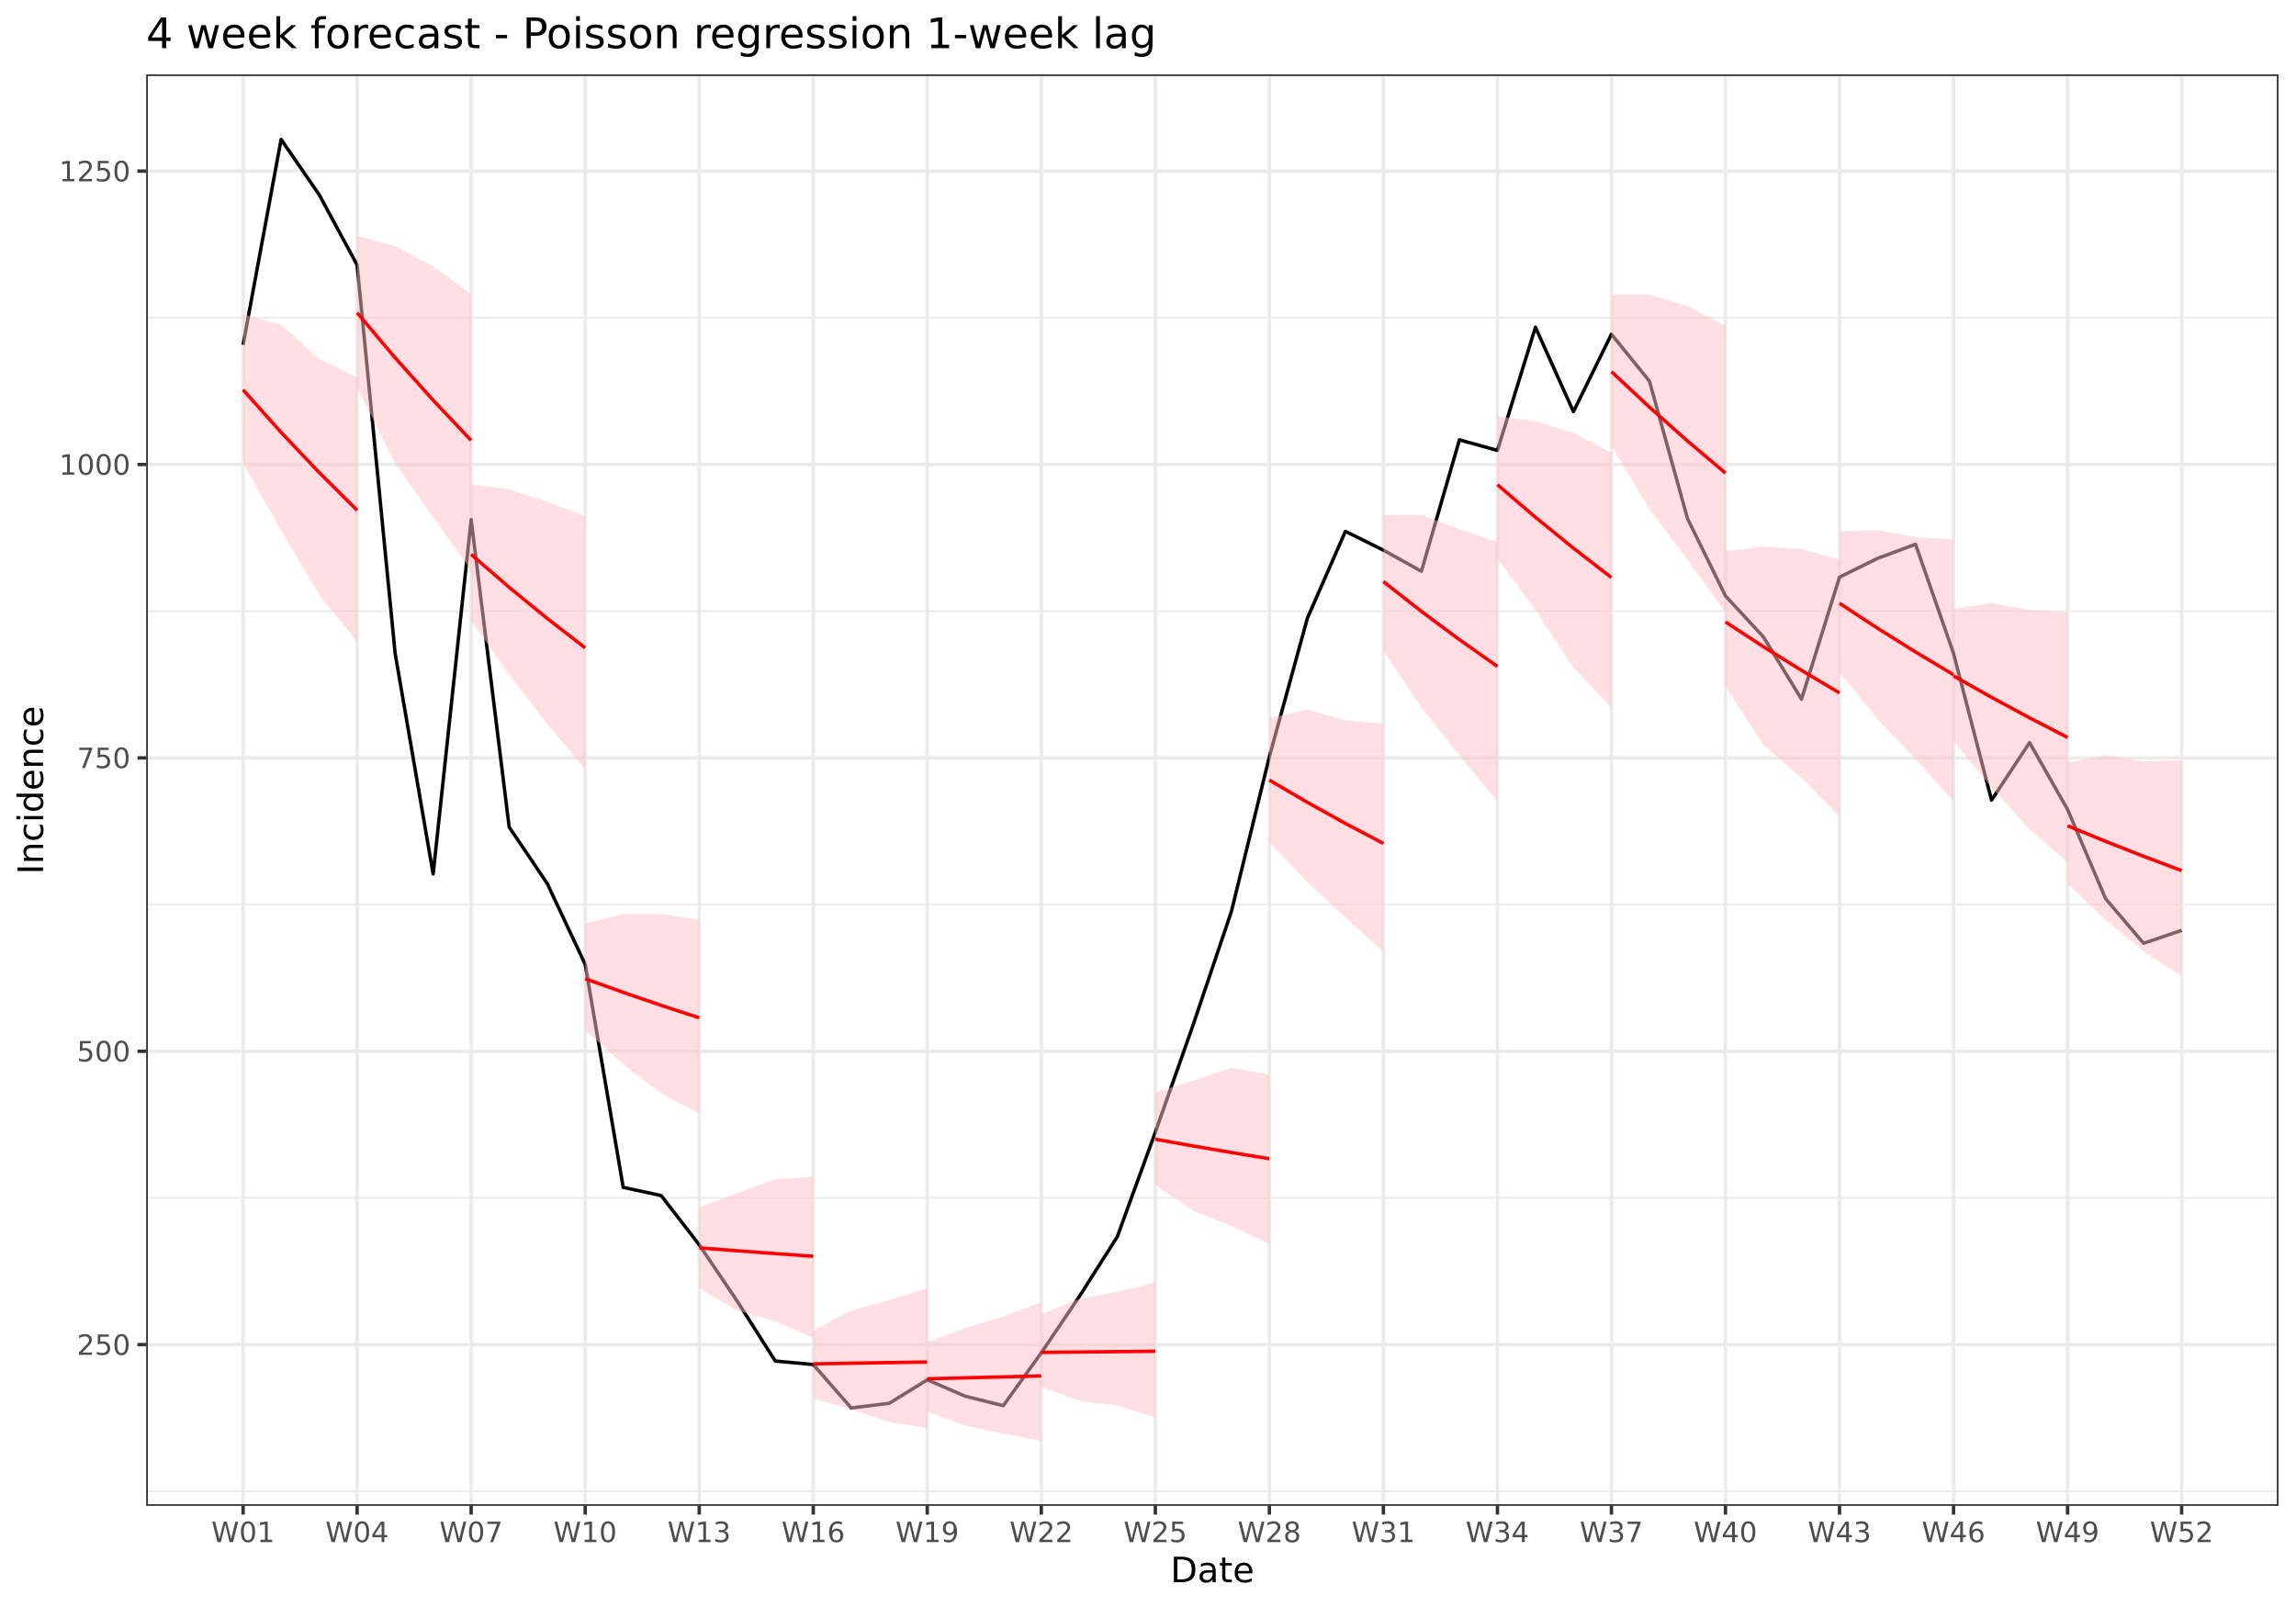
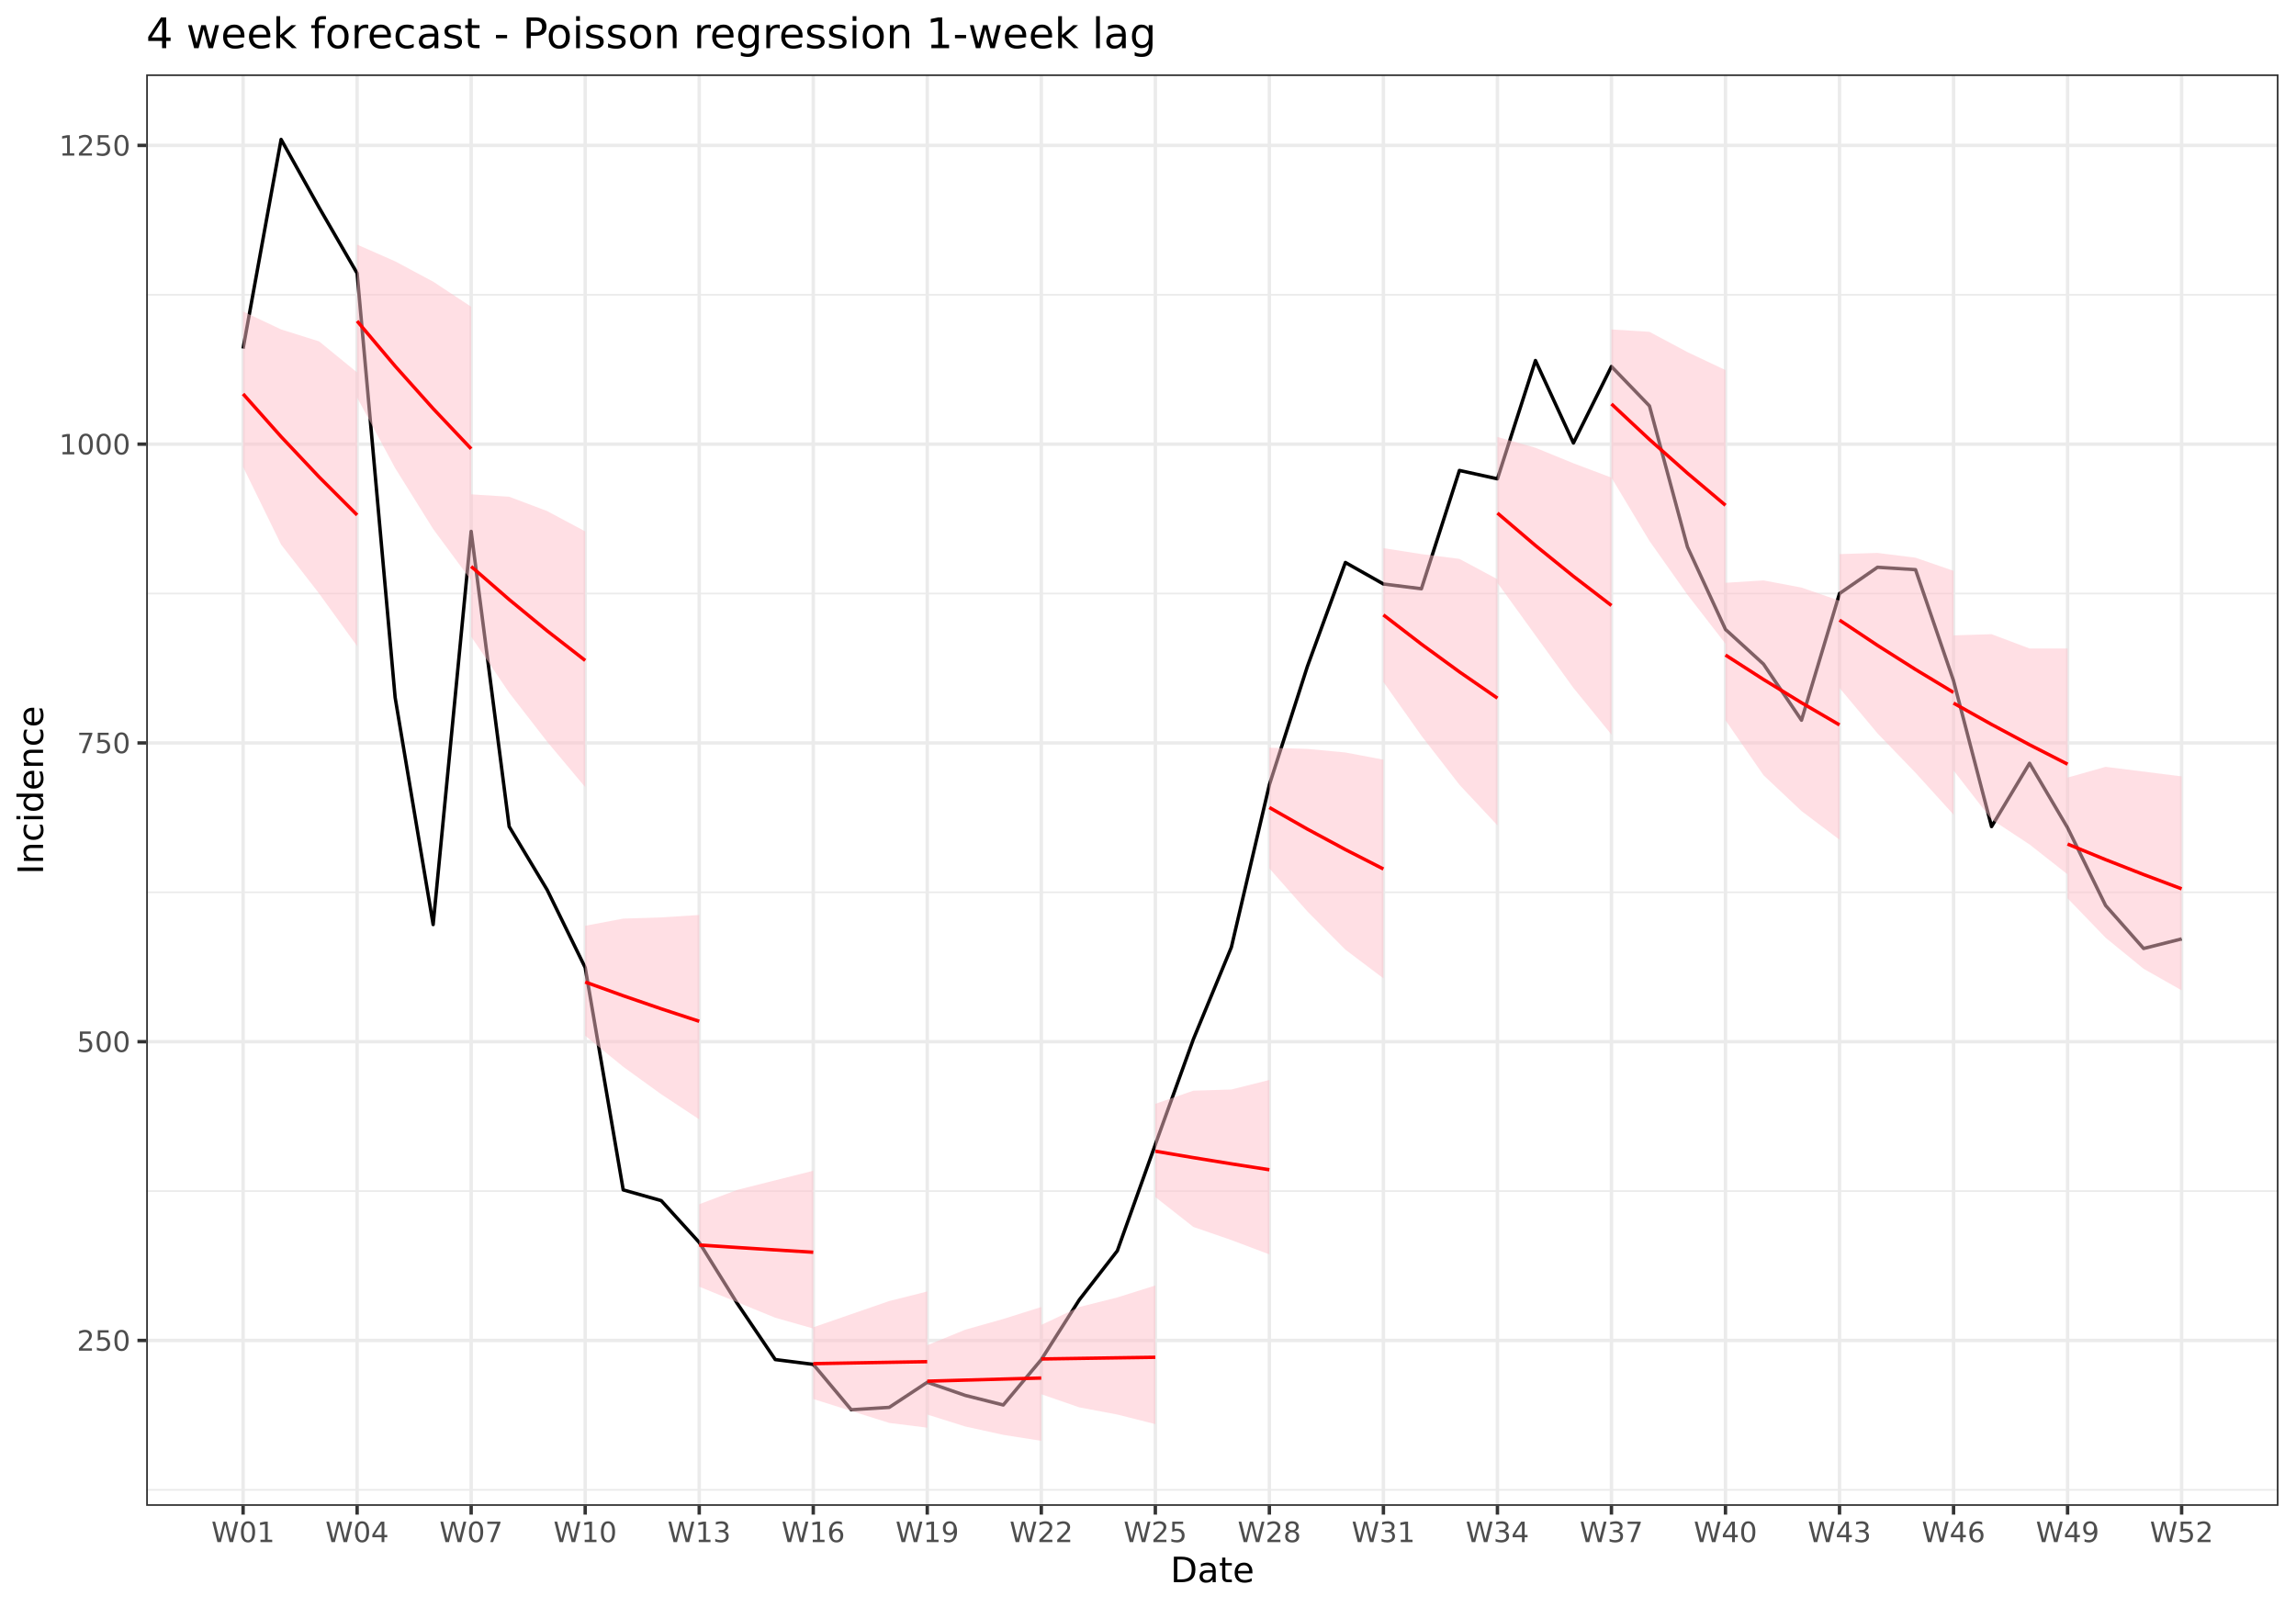
<svg xmlns="http://www.w3.org/2000/svg" class="svglite" width="720.00pt" height="504.00pt" viewBox="0 0 720.00 504.00">
  <defs>
    <style type="text/css">
    .svglite line, .svglite polyline, .svglite polygon, .svglite path, .svglite rect, .svglite circle {
      fill: none;
      stroke: #000000;
      stroke-linecap: round;
      stroke-linejoin: round;
      stroke-miterlimit: 10.00;
    }
    .svglite text {
      white-space: pre;
    }
  </style>
  </defs>
  <rect width="100%" height="100%" style="stroke: none; fill: #FFFFFF;" />
  <defs>
    <clipPath id="cpMC4wMHw3MjAuMDB8MC4wMHw1MDQuMDA=">
      <rect x="0.00" y="0.00" width="720.00" height="504.00" />
    </clipPath>
  </defs>
  <g clip-path="url(#cpMC4wMHw3MjAuMDB8MC4wMHw1MDQuMDA=)">
    <rect x="0.00" y="-0" width="720.00" height="504.00" style="stroke-width: 1.07; stroke: #FFFFFF; fill: #FFFFFF;" />
  </g>
  <defs>
    <clipPath id="cpNDUuODR8NzE0LjUyfDIzLjMyfDQ3Mi4yOQ==">
      <rect x="45.84" y="23.32" width="668.68" height="448.97" />
    </clipPath>
  </defs>
  <g clip-path="url(#cpNDUuODR8NzE0LjUyfDIzLjMyfDQ3Mi4yOQ==)">
    <rect x="45.84" y="23.32" width="668.68" height="448.97" style="stroke-width: 1.07; stroke: none; fill: #FFFFFF;" />
-     <polyline points="45.84,467.71 714.52,467.71 " style="stroke-width: 0.53; stroke: #EBEBEB; stroke-linecap: butt;" />
-     <polyline points="45.84,375.70 714.52,375.70 " style="stroke-width: 0.53; stroke: #EBEBEB; stroke-linecap: butt;" />
-     <polyline points="45.84,283.69 714.52,283.69 " style="stroke-width: 0.53; stroke: #EBEBEB; stroke-linecap: butt;" />
-     <polyline points="45.84,191.68 714.52,191.68 " style="stroke-width: 0.53; stroke: #EBEBEB; stroke-linecap: butt;" />
-     <polyline points="45.84,99.67 714.52,99.67 " style="stroke-width: 0.53; stroke: #EBEBEB; stroke-linecap: butt;" />
-     <polyline points="45.84,421.71 714.52,421.71 " style="stroke-width: 1.07; stroke: #EBEBEB; stroke-linecap: butt;" />
-     <polyline points="45.84,329.70 714.52,329.70 " style="stroke-width: 1.07; stroke: #EBEBEB; stroke-linecap: butt;" />
-     <polyline points="45.84,237.69 714.52,237.69 " style="stroke-width: 1.07; stroke: #EBEBEB; stroke-linecap: butt;" />
-     <polyline points="45.84,145.68 714.52,145.68 " style="stroke-width: 1.07; stroke: #EBEBEB; stroke-linecap: butt;" />
-     <polyline points="45.84,53.67 714.52,53.67 " style="stroke-width: 1.07; stroke: #EBEBEB; stroke-linecap: butt;" />
+     <polyline points="45.84,467.25 714.52,467.25 " style="stroke-width: 0.53; stroke: #EBEBEB; stroke-linecap: butt;" />
+     <polyline points="45.84,373.55 714.52,373.55 " style="stroke-width: 0.53; stroke: #EBEBEB; stroke-linecap: butt;" />
+     <polyline points="45.84,279.85 714.52,279.85 " style="stroke-width: 0.53; stroke: #EBEBEB; stroke-linecap: butt;" />
+     <polyline points="45.84,186.15 714.52,186.15 " style="stroke-width: 0.53; stroke: #EBEBEB; stroke-linecap: butt;" />
+     <polyline points="45.84,92.45 714.52,92.45 " style="stroke-width: 0.53; stroke: #EBEBEB; stroke-linecap: butt;" />
+     <polyline points="45.84,420.40 714.52,420.40 " style="stroke-width: 1.07; stroke: #EBEBEB; stroke-linecap: butt;" />
+     <polyline points="45.84,326.70 714.52,326.70 " style="stroke-width: 1.07; stroke: #EBEBEB; stroke-linecap: butt;" />
+     <polyline points="45.84,233.00 714.52,233.00 " style="stroke-width: 1.07; stroke: #EBEBEB; stroke-linecap: butt;" />
+     <polyline points="45.84,139.30 714.52,139.30 " style="stroke-width: 1.07; stroke: #EBEBEB; stroke-linecap: butt;" />
+     <polyline points="45.84,45.60 714.52,45.60 " style="stroke-width: 1.07; stroke: #EBEBEB; stroke-linecap: butt;" />
    <polyline points="76.23,472.29 76.23,23.32 " style="stroke-width: 1.07; stroke: #EBEBEB; stroke-linecap: butt;" />
    <polyline points="111.99,472.29 111.99,23.32 " style="stroke-width: 1.07; stroke: #EBEBEB; stroke-linecap: butt;" />
    <polyline points="147.75,472.29 147.75,23.32 " style="stroke-width: 1.07; stroke: #EBEBEB; stroke-linecap: butt;" />
    <polyline points="183.51,472.29 183.51,23.32 " style="stroke-width: 1.07; stroke: #EBEBEB; stroke-linecap: butt;" />
    <polyline points="219.27,472.29 219.27,23.32 " style="stroke-width: 1.07; stroke: #EBEBEB; stroke-linecap: butt;" />
    <polyline points="255.03,472.29 255.03,23.32 " style="stroke-width: 1.07; stroke: #EBEBEB; stroke-linecap: butt;" />
    <polyline points="290.78,472.29 290.78,23.32 " style="stroke-width: 1.07; stroke: #EBEBEB; stroke-linecap: butt;" />
    <polyline points="326.54,472.29 326.54,23.32 " style="stroke-width: 1.07; stroke: #EBEBEB; stroke-linecap: butt;" />
    <polyline points="362.30,472.29 362.30,23.32 " style="stroke-width: 1.07; stroke: #EBEBEB; stroke-linecap: butt;" />
    <polyline points="398.06,472.29 398.06,23.32 " style="stroke-width: 1.07; stroke: #EBEBEB; stroke-linecap: butt;" />
    <polyline points="433.82,472.29 433.82,23.32 " style="stroke-width: 1.07; stroke: #EBEBEB; stroke-linecap: butt;" />
    <polyline points="469.58,472.29 469.58,23.32 " style="stroke-width: 1.07; stroke: #EBEBEB; stroke-linecap: butt;" />
    <polyline points="505.33,472.29 505.33,23.32 " style="stroke-width: 1.07; stroke: #EBEBEB; stroke-linecap: butt;" />
    <polyline points="541.09,472.29 541.09,23.32 " style="stroke-width: 1.07; stroke: #EBEBEB; stroke-linecap: butt;" />
    <polyline points="576.85,472.29 576.85,23.32 " style="stroke-width: 1.07; stroke: #EBEBEB; stroke-linecap: butt;" />
    <polyline points="612.61,472.29 612.61,23.32 " style="stroke-width: 1.07; stroke: #EBEBEB; stroke-linecap: butt;" />
    <polyline points="648.37,472.29 648.37,23.32 " style="stroke-width: 1.07; stroke: #EBEBEB; stroke-linecap: butt;" />
    <polyline points="684.13,472.29 684.13,23.32 " style="stroke-width: 1.07; stroke: #EBEBEB; stroke-linecap: butt;" />
-     <polyline points="76.23,108.14 88.15,43.73 100.07,61.03 111.99,83.11 123.91,204.93 135.83,274.12 147.75,162.97 159.67,259.40 171.59,277.07 183.51,302.46 195.43,372.39 207.35,374.97 219.27,390.42 231.19,408.09 243.11,426.86 255.03,427.96 266.94,441.58 278.86,440.11 290.78,432.75 302.70,437.90 314.62,440.85 326.54,424.28 338.46,406.62 350.38,387.85 362.30,355.09 374.22,321.23 386.14,285.90 398.06,237.32 409.98,193.89 421.90,166.65 433.82,172.54 445.74,179.17 457.66,137.95 469.58,141.26 481.50,102.62 493.41,129.11 505.33,104.82 517.25,119.55 529.17,162.61 541.09,186.90 553.01,199.78 564.93,219.28 576.85,181.01 588.77,175.12 600.69,170.70 612.61,204.93 624.53,250.94 636.45,232.90 648.37,253.88 660.29,281.85 672.21,295.84 684.13,291.79 " style="stroke-width: 1.07; stroke-linecap: butt;" />
-     <polygon points="76.23,98.57 88.15,101.88 100.07,112.55 111.99,118.44 111.99,201.25 100.07,186.53 88.15,166.29 76.23,145.31 " style="stroke-width: 0.00; stroke: none; stroke-linecap: butt; fill: #FFC0CB; fill-opacity: 0.50;" />
-     <polyline points="76.23,98.57 88.15,101.88 100.07,112.55 111.99,118.44 " style="stroke-width: 1.07; stroke: none; stroke-linecap: butt;" />
-     <polyline points="111.99,201.25 100.07,186.53 88.15,166.29 76.23,145.31 " style="stroke-width: 1.07; stroke: none; stroke-linecap: butt;" />
-     <polyline points="76.23,122.27 88.15,135.59 100.07,148.16 111.99,160.02 " style="stroke-width: 1.07; stroke: #FF0000; stroke-linecap: butt;" />
-     <polygon points="111.99,73.91 123.91,77.22 135.83,83.48 147.75,92.31 147.75,178.80 135.83,162.24 123.91,145.31 111.99,121.39 " style="stroke-width: 0.00; stroke: none; stroke-linecap: butt; fill: #FFC0CB; fill-opacity: 0.50;" />
-     <polyline points="111.99,73.91 123.91,77.22 135.83,83.48 147.75,92.31 " style="stroke-width: 1.07; stroke: none; stroke-linecap: butt;" />
-     <polyline points="147.75,178.80 135.83,162.24 123.91,145.31 111.99,121.39 " style="stroke-width: 1.07; stroke: none; stroke-linecap: butt;" />
-     <polyline points="111.99,98.08 123.91,112.20 135.83,125.52 147.75,138.12 " style="stroke-width: 1.07; stroke: #FF0000; stroke-linecap: butt;" />
-     <polygon points="147.75,151.93 159.67,153.41 171.59,157.45 183.51,161.87 183.51,241.37 171.59,227.01 159.67,211.56 147.75,194.63 " style="stroke-width: 0.00; stroke: none; stroke-linecap: butt; fill: #FFC0CB; fill-opacity: 0.50;" />
-     <polyline points="147.75,151.93 159.67,153.41 171.59,157.45 183.51,161.87 " style="stroke-width: 1.07; stroke: none; stroke-linecap: butt;" />
-     <polyline points="183.51,241.37 171.59,227.01 159.67,211.56 147.75,194.63 " style="stroke-width: 1.07; stroke: none; stroke-linecap: butt;" />
-     <polyline points="147.75,173.88 159.67,184.19 171.59,193.95 183.51,203.19 " style="stroke-width: 1.07; stroke: #FF0000; stroke-linecap: butt;" />
-     <polygon points="183.51,289.58 195.43,286.64 207.35,286.64 219.27,288.48 219.27,349.20 207.35,342.95 195.43,333.75 183.51,323.07 " style="stroke-width: 0.00; stroke: none; stroke-linecap: butt; fill: #FFC0CB; fill-opacity: 0.50;" />
-     <polyline points="183.51,289.58 195.43,286.64 207.35,286.64 219.27,288.48 " style="stroke-width: 1.07; stroke: none; stroke-linecap: butt;" />
-     <polyline points="219.27,349.20 207.35,342.95 195.43,333.75 183.51,323.07 " style="stroke-width: 1.07; stroke: none; stroke-linecap: butt;" />
-     <polyline points="183.51,306.95 195.43,311.23 207.35,315.32 219.27,319.21 " style="stroke-width: 1.07; stroke: #FF0000; stroke-linecap: butt;" />
-     <polygon points="219.27,378.65 231.19,374.23 243.11,369.81 255.03,369.08 255.03,419.50 243.11,414.35 231.19,411.03 219.27,404.04 " style="stroke-width: 0.00; stroke: none; stroke-linecap: butt; fill: #FFC0CB; fill-opacity: 0.50;" />
-     <polyline points="219.27,378.65 231.19,374.23 243.11,369.81 255.03,369.08 " style="stroke-width: 1.07; stroke: none; stroke-linecap: butt;" />
-     <polyline points="255.03,419.50 243.11,414.35 231.19,411.03 219.27,404.04 " style="stroke-width: 1.07; stroke: none; stroke-linecap: butt;" />
-     <polyline points="219.27,391.37 231.19,392.28 243.11,393.16 255.03,394.01 " style="stroke-width: 1.07; stroke: #FF0000; stroke-linecap: butt;" />
-     <polygon points="255.03,417.29 266.94,411.03 278.86,407.72 290.78,404.04 290.78,447.84 278.86,446.00 266.94,441.95 255.03,438.64 " style="stroke-width: 0.00; stroke: none; stroke-linecap: butt; fill: #FFC0CB; fill-opacity: 0.50;" />
-     <polyline points="255.03,417.29 266.94,411.03 278.86,407.72 290.78,404.04 " style="stroke-width: 1.07; stroke: none; stroke-linecap: butt;" />
-     <polyline points="290.78,447.84 278.86,446.00 266.94,441.95 255.03,438.64 " style="stroke-width: 1.07; stroke: none; stroke-linecap: butt;" />
-     <polyline points="255.03,427.76 266.94,427.55 278.86,427.35 290.78,427.16 " style="stroke-width: 1.07; stroke: #FF0000; stroke-linecap: butt;" />
-     <polygon points="290.78,420.97 302.70,416.56 314.62,412.87 326.54,408.46 326.54,451.89 314.62,449.68 302.70,447.10 290.78,442.69 " style="stroke-width: 0.00; stroke: none; stroke-linecap: butt; fill: #FFC0CB; fill-opacity: 0.50;" />
-     <polyline points="290.78,420.97 302.70,416.56 314.62,412.87 326.54,408.46 " style="stroke-width: 1.07; stroke: none; stroke-linecap: butt;" />
-     <polyline points="326.54,451.89 314.62,449.68 302.70,447.10 290.78,442.69 " style="stroke-width: 1.07; stroke: none; stroke-linecap: butt;" />
-     <polyline points="290.78,432.43 302.70,432.13 314.62,431.83 326.54,431.53 " style="stroke-width: 1.07; stroke: #FF0000; stroke-linecap: butt;" />
-     <polygon points="326.54,412.14 338.46,407.35 350.38,405.15 362.30,402.20 362.30,444.53 350.38,440.85 338.46,439.37 326.54,434.96 " style="stroke-width: 0.00; stroke: none; stroke-linecap: butt; fill: #FFC0CB; fill-opacity: 0.50;" />
-     <polyline points="326.54,412.14 338.46,407.35 350.38,405.15 362.30,402.20 " style="stroke-width: 1.07; stroke: none; stroke-linecap: butt;" />
-     <polyline points="362.30,444.53 350.38,440.85 338.46,439.37 326.54,434.96 " style="stroke-width: 1.07; stroke: none; stroke-linecap: butt;" />
-     <polyline points="326.54,424.16 338.46,424.03 350.38,423.91 362.30,423.79 " style="stroke-width: 1.07; stroke: #FF0000; stroke-linecap: butt;" />
-     <polygon points="362.30,342.58 374.22,338.90 386.14,334.85 398.06,337.06 398.06,390.06 386.14,384.54 374.22,379.75 362.30,371.65 " style="stroke-width: 0.00; stroke: none; stroke-linecap: butt; fill: #FFC0CB; fill-opacity: 0.50;" />
-     <polyline points="362.30,342.58 374.22,338.90 386.14,334.85 398.06,337.06 " style="stroke-width: 1.07; stroke: none; stroke-linecap: butt;" />
-     <polyline points="398.06,390.06 386.14,384.54 374.22,379.75 362.30,371.65 " style="stroke-width: 1.07; stroke: none; stroke-linecap: butt;" />
-     <polyline points="362.30,357.30 374.22,359.42 386.14,361.46 398.06,363.41 " style="stroke-width: 1.07; stroke: #FF0000; stroke-linecap: butt;" />
-     <polygon points="398.06,225.17 409.98,222.60 421.90,225.91 433.82,227.01 433.82,298.41 421.90,287.74 409.98,276.70 398.06,264.19 " style="stroke-width: 0.00; stroke: none; stroke-linecap: butt; fill: #FFC0CB; fill-opacity: 0.50;" />
-     <polyline points="398.06,225.17 409.98,222.60 421.90,225.91 433.82,227.01 " style="stroke-width: 1.07; stroke: none; stroke-linecap: butt;" />
-     <polyline points="433.82,298.41 421.90,287.74 409.98,276.70 398.06,264.19 " style="stroke-width: 1.07; stroke: none; stroke-linecap: butt;" />
-     <polyline points="398.06,244.66 409.98,251.63 421.90,258.25 433.82,264.53 " style="stroke-width: 1.07; stroke: #FF0000; stroke-linecap: butt;" />
-     <polygon points="433.82,161.50 445.74,161.50 457.66,165.92 469.58,169.97 469.58,251.30 457.66,236.95 445.74,221.86 433.82,204.20 " style="stroke-width: 0.00; stroke: none; stroke-linecap: butt; fill: #FFC0CB; fill-opacity: 0.50;" />
-     <polyline points="433.82,161.50 445.74,161.50 457.66,165.92 469.58,169.97 " style="stroke-width: 1.07; stroke: none; stroke-linecap: butt;" />
-     <polyline points="469.58,251.30 457.66,236.95 445.74,221.86 433.82,204.20 " style="stroke-width: 1.07; stroke: none; stroke-linecap: butt;" />
-     <polyline points="433.82,182.40 445.74,191.74 457.66,200.60 469.58,209.01 " style="stroke-width: 1.07; stroke: #FF0000; stroke-linecap: butt;" />
-     <polygon points="469.58,130.59 481.50,132.06 493.41,135.74 505.33,142.00 505.33,221.86 493.41,209.35 481.50,191.31 469.58,175.12 " style="stroke-width: 0.00; stroke: none; stroke-linecap: butt; fill: #FFC0CB; fill-opacity: 0.50;" />
-     <polyline points="469.58,130.59 481.50,132.06 493.41,135.74 505.33,142.00 " style="stroke-width: 1.07; stroke: none; stroke-linecap: butt;" />
-     <polyline points="505.33,221.86 493.41,209.35 481.50,191.31 469.58,175.12 " style="stroke-width: 1.07; stroke: none; stroke-linecap: butt;" />
-     <polyline points="469.58,152.01 481.50,162.22 493.41,171.91 505.33,181.13 " style="stroke-width: 1.07; stroke: #FF0000; stroke-linecap: butt;" />
-     <polygon points="505.33,92.31 517.25,92.31 529.17,95.99 541.09,102.25 541.09,192.05 529.17,175.49 517.25,159.66 505.33,139.79 " style="stroke-width: 0.00; stroke: none; stroke-linecap: butt; fill: #FFC0CB; fill-opacity: 0.50;" />
-     <polyline points="505.33,92.31 517.25,92.31 529.17,95.99 541.09,102.25 " style="stroke-width: 1.07; stroke: none; stroke-linecap: butt;" />
-     <polyline points="541.09,192.05 529.17,175.49 517.25,159.66 505.33,139.79 " style="stroke-width: 1.07; stroke: none; stroke-linecap: butt;" />
-     <polyline points="505.33,116.55 517.25,127.69 529.17,138.29 541.09,148.37 " style="stroke-width: 1.07; stroke: #FF0000; stroke-linecap: butt;" />
-     <polygon points="541.09,172.91 553.01,171.44 564.93,172.18 576.85,175.49 576.85,256.09 564.93,243.94 553.01,233.64 541.09,215.24 " style="stroke-width: 0.00; stroke: none; stroke-linecap: butt; fill: #FFC0CB; fill-opacity: 0.50;" />
-     <polyline points="541.09,172.91 553.01,171.44 564.93,172.18 576.85,175.49 " style="stroke-width: 1.07; stroke: none; stroke-linecap: butt;" />
-     <polyline points="576.85,256.09 564.93,243.94 553.01,233.64 541.09,215.24 " style="stroke-width: 1.07; stroke: none; stroke-linecap: butt;" />
-     <polyline points="541.09,195.05 553.01,202.83 564.93,210.24 576.85,217.32 " style="stroke-width: 1.07; stroke: #FF0000; stroke-linecap: butt;" />
-     <polygon points="576.85,166.65 588.77,166.29 600.69,168.50 612.61,169.23 612.61,251.30 600.69,238.06 588.77,225.54 576.85,210.82 " style="stroke-width: 0.00; stroke: none; stroke-linecap: butt; fill: #FFC0CB; fill-opacity: 0.50;" />
-     <polyline points="576.85,166.65 588.77,166.29 600.69,168.50 612.61,169.23 " style="stroke-width: 1.07; stroke: none; stroke-linecap: butt;" />
-     <polyline points="612.61,251.30 600.69,238.06 588.77,225.54 576.85,210.82 " style="stroke-width: 1.07; stroke: none; stroke-linecap: butt;" />
-     <polyline points="576.85,189.20 588.77,197.02 600.69,204.48 612.61,211.61 " style="stroke-width: 1.07; stroke: #FF0000; stroke-linecap: butt;" />
-     <polygon points="612.61,190.95 624.53,189.11 636.45,191.31 648.37,192.05 648.37,270.44 636.45,260.14 624.53,246.89 612.61,232.53 " style="stroke-width: 0.00; stroke: none; stroke-linecap: butt; fill: #FFC0CB; fill-opacity: 0.50;" />
-     <polyline points="612.61,190.95 624.53,189.11 636.45,191.31 648.37,192.05 " style="stroke-width: 1.07; stroke: none; stroke-linecap: butt;" />
-     <polyline points="648.37,270.44 636.45,260.14 624.53,246.89 612.61,232.53 " style="stroke-width: 1.07; stroke: none; stroke-linecap: butt;" />
-     <polyline points="612.61,211.97 624.53,218.70 636.45,225.13 648.37,231.29 " style="stroke-width: 1.07; stroke: #FF0000; stroke-linecap: butt;" />
-     <polygon points="648.37,239.16 660.29,236.95 672.21,238.79 684.13,238.42 684.13,306.14 672.21,298.41 660.29,288.48 648.37,277.07 " style="stroke-width: 0.00; stroke: none; stroke-linecap: butt; fill: #FFC0CB; fill-opacity: 0.50;" />
-     <polyline points="648.37,239.16 660.29,236.95 672.21,238.79 684.13,238.42 " style="stroke-width: 1.07; stroke: none; stroke-linecap: butt;" />
-     <polyline points="684.13,306.14 672.21,298.41 660.29,288.48 648.37,277.07 " style="stroke-width: 1.07; stroke: none; stroke-linecap: butt;" />
-     <polyline points="648.37,258.98 660.29,263.87 672.21,268.56 684.13,273.05 " style="stroke-width: 1.07; stroke: #FF0000; stroke-linecap: butt;" />
+     <polyline points="76.23,109.32 88.15,43.73 100.07,65.09 111.99,85.71 123.91,218.76 135.83,289.97 147.75,166.66 159.67,259.24 171.59,279.10 183.51,303.47 195.43,373.18 207.35,376.55 219.27,389.67 231.19,408.78 243.11,426.40 255.03,427.90 266.94,442.14 278.86,441.39 290.78,433.52 302.70,437.64 314.62,440.64 326.54,426.40 338.46,407.66 350.38,392.29 362.30,358.94 374.22,325.95 386.14,297.09 398.06,246.12 409.98,209.02 421.90,176.41 433.82,183.16 445.74,184.65 457.66,147.55 469.58,150.17 481.50,113.07 493.41,138.93 505.33,114.94 517.25,127.31 529.17,171.54 541.09,197.40 553.01,208.27 564.93,225.88 576.85,186.15 588.77,177.91 600.69,178.66 612.61,213.51 624.53,259.24 636.45,239.38 648.37,259.61 660.29,283.98 672.21,297.47 684.13,294.47 " style="stroke-width: 1.07; stroke-linecap: butt;" />
+     <polygon points="76.23,97.70 88.15,103.32 100.07,107.07 111.99,116.82 111.99,202.64 100.07,186.15 88.15,170.79 76.23,146.42 " style="stroke-width: 0.00; stroke: none; stroke-linecap: butt; fill: #FFC0CB; fill-opacity: 0.50;" />
+     <polyline points="76.23,97.70 88.15,103.32 100.07,107.07 111.99,116.82 " style="stroke-width: 1.07; stroke: none; stroke-linecap: butt;" />
+     <polyline points="111.99,202.64 100.07,186.15 88.15,170.79 76.23,146.42 " style="stroke-width: 1.07; stroke: none; stroke-linecap: butt;" />
+     <polyline points="76.23,123.55 88.15,136.96 100.07,149.60 111.99,161.52 " style="stroke-width: 1.07; stroke: #FF0000; stroke-linecap: butt;" />
+     <polygon points="111.99,76.71 123.91,81.96 135.83,88.33 147.75,96.20 147.75,182.03 135.83,165.91 123.91,146.80 111.99,124.69 " style="stroke-width: 0.00; stroke: none; stroke-linecap: butt; fill: #FFC0CB; fill-opacity: 0.50;" />
+     <polyline points="111.99,76.71 123.91,81.96 135.83,88.33 147.75,96.20 " style="stroke-width: 1.07; stroke: none; stroke-linecap: butt;" />
+     <polyline points="147.75,182.03 135.83,165.91 123.91,146.80 111.99,124.69 " style="stroke-width: 1.07; stroke: none; stroke-linecap: butt;" />
+     <polyline points="111.99,100.70 123.91,114.83 135.83,128.16 147.75,140.75 " style="stroke-width: 1.07; stroke: #FF0000; stroke-linecap: butt;" />
+     <polygon points="147.75,155.04 159.67,155.79 171.59,160.29 183.51,166.66 183.51,246.87 171.59,232.63 159.67,217.26 147.75,199.65 " style="stroke-width: 0.00; stroke: none; stroke-linecap: butt; fill: #FFC0CB; fill-opacity: 0.50;" />
+     <polyline points="147.75,155.04 159.67,155.79 171.59,160.29 183.51,166.66 " style="stroke-width: 1.07; stroke: none; stroke-linecap: butt;" />
+     <polyline points="183.51,246.87 171.59,232.63 159.67,217.26 147.75,199.65 " style="stroke-width: 1.07; stroke: none; stroke-linecap: butt;" />
+     <polyline points="147.75,177.66 159.67,188.04 171.59,197.86 183.51,207.14 " style="stroke-width: 1.07; stroke: #FF0000; stroke-linecap: butt;" />
+     <polygon points="183.51,290.35 195.43,288.10 207.35,287.72 219.27,286.97 219.27,351.07 207.35,343.19 195.43,334.57 183.51,324.83 " style="stroke-width: 0.00; stroke: none; stroke-linecap: butt; fill: #FFC0CB; fill-opacity: 0.50;" />
+     <polyline points="183.51,290.35 195.43,288.10 207.35,287.72 219.27,286.97 " style="stroke-width: 1.07; stroke: none; stroke-linecap: butt;" />
+     <polyline points="219.27,351.07 207.35,343.19 195.43,334.57 183.51,324.83 " style="stroke-width: 1.07; stroke: none; stroke-linecap: butt;" />
+     <polyline points="183.51,307.99 195.43,312.29 207.35,316.39 219.27,320.31 " style="stroke-width: 1.07; stroke: #FF0000; stroke-linecap: butt;" />
+     <polygon points="219.27,377.68 231.19,373.18 243.11,370.18 255.03,367.18 255.03,416.66 243.11,413.28 231.19,408.41 219.27,403.54 " style="stroke-width: 0.00; stroke: none; stroke-linecap: butt; fill: #FFC0CB; fill-opacity: 0.50;" />
+     <polyline points="219.27,377.68 231.19,373.18 243.11,370.18 255.03,367.18 " style="stroke-width: 1.07; stroke: none; stroke-linecap: butt;" />
+     <polyline points="255.03,416.66 243.11,413.28 231.19,408.41 219.27,403.54 " style="stroke-width: 1.07; stroke: none; stroke-linecap: butt;" />
+     <polyline points="219.27,390.47 231.19,391.25 243.11,392.01 255.03,392.74 " style="stroke-width: 1.07; stroke: #FF0000; stroke-linecap: butt;" />
+     <polygon points="255.03,416.28 266.94,412.16 278.86,408.04 290.78,405.04 290.78,447.76 278.86,446.27 266.94,442.52 255.03,438.77 " style="stroke-width: 0.00; stroke: none; stroke-linecap: butt; fill: #FFC0CB; fill-opacity: 0.50;" />
+     <polyline points="255.03,416.28 266.94,412.16 278.86,408.04 290.78,405.04 " style="stroke-width: 1.07; stroke: none; stroke-linecap: butt;" />
+     <polyline points="290.78,447.76 278.86,446.27 266.94,442.52 255.03,438.77 " style="stroke-width: 1.07; stroke: none; stroke-linecap: butt;" />
+     <polyline points="255.03,427.68 266.94,427.47 278.86,427.26 290.78,427.06 " style="stroke-width: 1.07; stroke: #FF0000; stroke-linecap: butt;" />
+     <polygon points="290.78,421.90 302.70,417.03 314.62,413.66 326.54,409.91 326.54,451.89 314.62,450.01 302.70,447.39 290.78,443.64 " style="stroke-width: 0.00; stroke: none; stroke-linecap: butt; fill: #FFC0CB; fill-opacity: 0.50;" />
+     <polyline points="290.78,421.90 302.70,417.03 314.62,413.66 326.54,409.91 " style="stroke-width: 1.07; stroke: none; stroke-linecap: butt;" />
+     <polyline points="326.54,451.89 314.62,450.01 302.70,447.39 290.78,443.64 " style="stroke-width: 1.07; stroke: none; stroke-linecap: butt;" />
+     <polyline points="290.78,433.18 302.70,432.84 314.62,432.51 326.54,432.19 " style="stroke-width: 1.07; stroke: #FF0000; stroke-linecap: butt;" />
+     <polygon points="326.54,415.53 338.46,409.91 350.38,406.91 362.30,403.16 362.30,446.64 350.38,443.64 338.46,441.39 326.54,437.27 " style="stroke-width: 0.00; stroke: none; stroke-linecap: butt; fill: #FFC0CB; fill-opacity: 0.50;" />
+     <polyline points="326.54,415.53 338.46,409.91 350.38,406.91 362.30,403.16 " style="stroke-width: 1.07; stroke: none; stroke-linecap: butt;" />
+     <polyline points="362.30,446.64 350.38,443.64 338.46,441.39 326.54,437.27 " style="stroke-width: 1.07; stroke: none; stroke-linecap: butt;" />
+     <polyline points="326.54,426.21 338.46,426.03 350.38,425.85 362.30,425.68 " style="stroke-width: 1.07; stroke: #FF0000; stroke-linecap: butt;" />
+     <polygon points="362.30,346.19 374.22,342.07 386.14,341.70 398.06,338.70 398.06,393.42 386.14,388.92 374.22,384.80 362.30,375.43 " style="stroke-width: 0.00; stroke: none; stroke-linecap: butt; fill: #FFC0CB; fill-opacity: 0.50;" />
+     <polyline points="362.30,346.19 374.22,342.07 386.14,341.70 398.06,338.70 " style="stroke-width: 1.07; stroke: none; stroke-linecap: butt;" />
+     <polyline points="398.06,393.42 386.14,388.92 374.22,384.80 362.30,375.43 " style="stroke-width: 1.07; stroke: none; stroke-linecap: butt;" />
+     <polyline points="362.30,361.05 374.22,363.07 386.14,365.01 398.06,366.87 " style="stroke-width: 1.07; stroke: #FF0000; stroke-linecap: butt;" />
+     <polygon points="398.06,234.50 409.98,234.88 421.90,236.00 433.82,238.25 433.82,306.84 421.90,297.84 409.98,285.85 398.06,272.36 " style="stroke-width: 0.00; stroke: none; stroke-linecap: butt; fill: #FFC0CB; fill-opacity: 0.50;" />
+     <polyline points="398.06,234.50 409.98,234.88 421.90,236.00 433.82,238.25 " style="stroke-width: 1.07; stroke: none; stroke-linecap: butt;" />
+     <polyline points="433.82,306.84 421.90,297.84 409.98,285.85 398.06,272.36 " style="stroke-width: 1.07; stroke: none; stroke-linecap: butt;" />
+     <polyline points="398.06,253.26 409.98,260.03 421.90,266.45 433.82,272.54 " style="stroke-width: 1.07; stroke: #FF0000; stroke-linecap: butt;" />
+     <polygon points="433.82,171.91 445.74,173.78 457.66,175.28 469.58,181.66 469.58,258.86 457.66,246.12 445.74,230.75 433.82,213.89 " style="stroke-width: 0.00; stroke: none; stroke-linecap: butt; fill: #FFC0CB; fill-opacity: 0.50;" />
+     <polyline points="433.82,171.91 445.74,173.78 457.66,175.28 469.58,181.66 " style="stroke-width: 1.07; stroke: none; stroke-linecap: butt;" />
+     <polyline points="469.58,258.86 457.66,246.12 445.74,230.75 433.82,213.89 " style="stroke-width: 1.07; stroke: none; stroke-linecap: butt;" />
+     <polyline points="433.82,192.85 445.74,202.02 457.66,210.72 469.58,218.96 " style="stroke-width: 1.07; stroke: #FF0000; stroke-linecap: butt;" />
+     <polygon points="469.58,137.05 481.50,140.43 493.41,145.30 505.33,149.80 505.33,230.38 493.41,215.76 481.50,199.27 469.58,182.78 " style="stroke-width: 0.00; stroke: none; stroke-linecap: butt; fill: #FFC0CB; fill-opacity: 0.50;" />
+     <polyline points="469.58,137.05 481.50,140.43 493.41,145.30 505.33,149.80 " style="stroke-width: 1.07; stroke: none; stroke-linecap: butt;" />
+     <polyline points="505.33,230.38 493.41,215.76 481.50,199.27 469.58,182.78 " style="stroke-width: 1.07; stroke: none; stroke-linecap: butt;" />
+     <polyline points="469.58,160.91 481.50,171.09 493.41,180.74 505.33,189.90 " style="stroke-width: 1.07; stroke: #FF0000; stroke-linecap: butt;" />
+     <polygon points="505.33,103.32 517.25,104.07 529.17,110.44 541.09,116.07 541.09,201.90 529.17,186.53 517.25,169.66 505.33,149.80 " style="stroke-width: 0.00; stroke: none; stroke-linecap: butt; fill: #FFC0CB; fill-opacity: 0.50;" />
+     <polyline points="505.33,103.32 517.25,104.07 529.17,110.44 541.09,116.07 " style="stroke-width: 1.07; stroke: none; stroke-linecap: butt;" />
+     <polyline points="541.09,201.90 529.17,186.53 517.25,169.66 505.33,149.80 " style="stroke-width: 1.07; stroke: none; stroke-linecap: butt;" />
+     <polyline points="505.33,126.69 517.25,137.83 529.17,148.41 541.09,158.47 " style="stroke-width: 1.07; stroke: #FF0000; stroke-linecap: butt;" />
+     <polygon points="541.09,182.78 553.01,182.03 564.93,184.28 576.85,188.40 576.85,263.36 564.93,254.37 553.01,243.12 541.09,225.88 " style="stroke-width: 0.00; stroke: none; stroke-linecap: butt; fill: #FFC0CB; fill-opacity: 0.50;" />
+     <polyline points="541.09,182.78 553.01,182.03 564.93,184.28 576.85,188.40 " style="stroke-width: 1.07; stroke: none; stroke-linecap: butt;" />
+     <polyline points="576.85,263.36 564.93,254.37 553.01,243.12 541.09,225.88 " style="stroke-width: 1.07; stroke: none; stroke-linecap: butt;" />
+     <polyline points="541.09,205.44 553.01,213.10 564.93,220.40 576.85,227.35 " style="stroke-width: 1.07; stroke: #FF0000; stroke-linecap: butt;" />
+     <polygon points="576.85,173.78 588.77,173.41 600.69,174.91 612.61,179.03 612.61,255.49 600.69,242.37 588.77,230.01 576.85,215.76 " style="stroke-width: 0.00; stroke: none; stroke-linecap: butt; fill: #FFC0CB; fill-opacity: 0.50;" />
+     <polyline points="576.85,173.78 588.77,173.41 600.69,174.91 612.61,179.03 " style="stroke-width: 1.07; stroke: none; stroke-linecap: butt;" />
+     <polyline points="612.61,255.49 600.69,242.37 588.77,230.01 576.85,215.76 " style="stroke-width: 1.07; stroke: none; stroke-linecap: butt;" />
+     <polyline points="576.85,194.48 588.77,202.41 600.69,209.97 612.61,217.17 " style="stroke-width: 1.07; stroke: #FF0000; stroke-linecap: butt;" />
+     <polygon points="612.61,199.27 624.53,198.90 636.45,203.39 648.37,203.39 648.37,274.23 636.45,264.86 624.53,256.99 612.61,241.62 " style="stroke-width: 0.00; stroke: none; stroke-linecap: butt; fill: #FFC0CB; fill-opacity: 0.50;" />
+     <polyline points="612.61,199.27 624.53,198.90 636.45,203.39 648.37,203.39 " style="stroke-width: 1.07; stroke: none; stroke-linecap: butt;" />
+     <polyline points="648.37,274.23 636.45,264.86 624.53,256.99 612.61,241.62 " style="stroke-width: 1.07; stroke: none; stroke-linecap: butt;" />
+     <polyline points="612.61,220.52 624.53,227.20 636.45,233.58 648.37,239.67 " style="stroke-width: 1.07; stroke: #FF0000; stroke-linecap: butt;" />
+     <polygon points="648.37,243.87 660.29,240.50 672.21,242.00 684.13,243.50 684.13,310.59 672.21,303.84 660.29,294.10 648.37,281.73 " style="stroke-width: 0.00; stroke: none; stroke-linecap: butt; fill: #FFC0CB; fill-opacity: 0.50;" />
+     <polyline points="648.37,243.87 660.29,240.50 672.21,242.00 684.13,243.50 " style="stroke-width: 1.07; stroke: none; stroke-linecap: butt;" />
+     <polyline points="684.13,310.59 672.21,303.84 660.29,294.10 648.37,281.73 " style="stroke-width: 1.07; stroke: none; stroke-linecap: butt;" />
+     <polyline points="648.37,264.72 660.29,269.61 672.21,274.28 684.13,278.76 " style="stroke-width: 1.07; stroke: #FF0000; stroke-linecap: butt;" />
    <rect x="45.84" y="23.32" width="668.68" height="448.97" style="stroke-width: 1.07; stroke: #333333;" />
  </g>
  <g clip-path="url(#cpMC4wMHw3MjAuMDB8MC4wMHw1MDQuMDA=)">
-     <text x="40.91" y="424.92" text-anchor="end" style="font-size: 8.80px;fill: #4D4D4D; font-family: &quot;DejaVu Sans&quot;;" textLength="16.78px" lengthAdjust="spacingAndGlyphs">250</text>
-     <text x="40.91" y="332.90" text-anchor="end" style="font-size: 8.80px;fill: #4D4D4D; font-family: &quot;DejaVu Sans&quot;;" textLength="16.78px" lengthAdjust="spacingAndGlyphs">500</text>
-     <text x="40.91" y="240.89" text-anchor="end" style="font-size: 8.80px;fill: #4D4D4D; font-family: &quot;DejaVu Sans&quot;;" textLength="16.78px" lengthAdjust="spacingAndGlyphs">750</text>
-     <text x="40.91" y="148.88" text-anchor="end" style="font-size: 8.80px;fill: #4D4D4D; font-family: &quot;DejaVu Sans&quot;;" textLength="22.38px" lengthAdjust="spacingAndGlyphs">1000</text>
-     <text x="40.91" y="56.87" text-anchor="end" style="font-size: 8.80px;fill: #4D4D4D; font-family: &quot;DejaVu Sans&quot;;" textLength="22.38px" lengthAdjust="spacingAndGlyphs">1250</text>
-     <polyline points="43.10,421.71 45.84,421.71 " style="stroke-width: 1.07; stroke: #333333; stroke-linecap: butt;" />
-     <polyline points="43.10,329.70 45.84,329.70 " style="stroke-width: 1.07; stroke: #333333; stroke-linecap: butt;" />
-     <polyline points="43.10,237.69 45.84,237.69 " style="stroke-width: 1.07; stroke: #333333; stroke-linecap: butt;" />
-     <polyline points="43.10,145.68 45.84,145.68 " style="stroke-width: 1.07; stroke: #333333; stroke-linecap: butt;" />
-     <polyline points="43.10,53.67 45.84,53.67 " style="stroke-width: 1.07; stroke: #333333; stroke-linecap: butt;" />
+     <text x="40.91" y="423.61" text-anchor="end" style="font-size: 8.80px;fill: #4D4D4D; font-family: &quot;DejaVu Sans&quot;;" textLength="16.78px" lengthAdjust="spacingAndGlyphs">250</text>
+     <text x="40.91" y="329.91" text-anchor="end" style="font-size: 8.80px;fill: #4D4D4D; font-family: &quot;DejaVu Sans&quot;;" textLength="16.78px" lengthAdjust="spacingAndGlyphs">500</text>
+     <text x="40.91" y="236.21" text-anchor="end" style="font-size: 8.80px;fill: #4D4D4D; font-family: &quot;DejaVu Sans&quot;;" textLength="16.78px" lengthAdjust="spacingAndGlyphs">750</text>
+     <text x="40.91" y="142.51" text-anchor="end" style="font-size: 8.80px;fill: #4D4D4D; font-family: &quot;DejaVu Sans&quot;;" textLength="22.38px" lengthAdjust="spacingAndGlyphs">1000</text>
+     <text x="40.91" y="48.81" text-anchor="end" style="font-size: 8.80px;fill: #4D4D4D; font-family: &quot;DejaVu Sans&quot;;" textLength="22.38px" lengthAdjust="spacingAndGlyphs">1250</text>
+     <polyline points="43.10,420.40 45.84,420.40 " style="stroke-width: 1.07; stroke: #333333; stroke-linecap: butt;" />
+     <polyline points="43.10,326.70 45.84,326.70 " style="stroke-width: 1.07; stroke: #333333; stroke-linecap: butt;" />
+     <polyline points="43.10,233.00 45.84,233.00 " style="stroke-width: 1.07; stroke: #333333; stroke-linecap: butt;" />
+     <polyline points="43.10,139.30 45.84,139.30 " style="stroke-width: 1.07; stroke: #333333; stroke-linecap: butt;" />
+     <polyline points="43.10,45.60 45.84,45.60 " style="stroke-width: 1.07; stroke: #333333; stroke-linecap: butt;" />
    <polyline points="76.23,475.03 76.23,472.29 " style="stroke-width: 1.07; stroke: #333333; stroke-linecap: butt;" />
    <polyline points="111.99,475.03 111.99,472.29 " style="stroke-width: 1.07; stroke: #333333; stroke-linecap: butt;" />
    <polyline points="147.75,475.03 147.75,472.29 " style="stroke-width: 1.07; stroke: #333333; stroke-linecap: butt;" />
    <polyline points="183.51,475.03 183.51,472.29 " style="stroke-width: 1.07; stroke: #333333; stroke-linecap: butt;" />
    <polyline points="219.27,475.03 219.27,472.29 " style="stroke-width: 1.07; stroke: #333333; stroke-linecap: butt;" />
    <polyline points="255.03,475.03 255.03,472.29 " style="stroke-width: 1.07; stroke: #333333; stroke-linecap: butt;" />
    <polyline points="290.78,475.03 290.78,472.29 " style="stroke-width: 1.07; stroke: #333333; stroke-linecap: butt;" />
    <polyline points="326.54,475.03 326.54,472.29 " style="stroke-width: 1.07; stroke: #333333; stroke-linecap: butt;" />
    <polyline points="362.30,475.03 362.30,472.29 " style="stroke-width: 1.07; stroke: #333333; stroke-linecap: butt;" />
    <polyline points="398.06,475.03 398.06,472.29 " style="stroke-width: 1.07; stroke: #333333; stroke-linecap: butt;" />
    <polyline points="433.82,475.03 433.82,472.29 " style="stroke-width: 1.07; stroke: #333333; stroke-linecap: butt;" />
    <polyline points="469.58,475.03 469.58,472.29 " style="stroke-width: 1.07; stroke: #333333; stroke-linecap: butt;" />
    <polyline points="505.33,475.03 505.33,472.29 " style="stroke-width: 1.07; stroke: #333333; stroke-linecap: butt;" />
    <polyline points="541.09,475.03 541.09,472.29 " style="stroke-width: 1.07; stroke: #333333; stroke-linecap: butt;" />
    <polyline points="576.85,475.03 576.85,472.29 " style="stroke-width: 1.07; stroke: #333333; stroke-linecap: butt;" />
    <polyline points="612.61,475.03 612.61,472.29 " style="stroke-width: 1.07; stroke: #333333; stroke-linecap: butt;" />
    <polyline points="648.37,475.03 648.37,472.29 " style="stroke-width: 1.07; stroke: #333333; stroke-linecap: butt;" />
    <polyline points="684.13,475.03 684.13,472.29 " style="stroke-width: 1.07; stroke: #333333; stroke-linecap: butt;" />
    <text x="76.23" y="483.64" text-anchor="middle" style="font-size: 8.80px;fill: #4D4D4D; font-family: &quot;DejaVu Sans&quot;;" textLength="19.89px" lengthAdjust="spacingAndGlyphs">W01</text>
    <text x="111.99" y="483.64" text-anchor="middle" style="font-size: 8.80px;fill: #4D4D4D; font-family: &quot;DejaVu Sans&quot;;" textLength="19.89px" lengthAdjust="spacingAndGlyphs">W04</text>
    <text x="147.75" y="483.64" text-anchor="middle" style="font-size: 8.80px;fill: #4D4D4D; font-family: &quot;DejaVu Sans&quot;;" textLength="19.89px" lengthAdjust="spacingAndGlyphs">W07</text>
    <text x="183.51" y="483.64" text-anchor="middle" style="font-size: 8.80px;fill: #4D4D4D; font-family: &quot;DejaVu Sans&quot;;" textLength="19.89px" lengthAdjust="spacingAndGlyphs">W10</text>
    <text x="219.27" y="483.64" text-anchor="middle" style="font-size: 8.80px;fill: #4D4D4D; font-family: &quot;DejaVu Sans&quot;;" textLength="19.89px" lengthAdjust="spacingAndGlyphs">W13</text>
    <text x="255.03" y="483.64" text-anchor="middle" style="font-size: 8.80px;fill: #4D4D4D; font-family: &quot;DejaVu Sans&quot;;" textLength="19.89px" lengthAdjust="spacingAndGlyphs">W16</text>
    <text x="290.78" y="483.64" text-anchor="middle" style="font-size: 8.80px;fill: #4D4D4D; font-family: &quot;DejaVu Sans&quot;;" textLength="19.89px" lengthAdjust="spacingAndGlyphs">W19</text>
    <text x="326.54" y="483.64" text-anchor="middle" style="font-size: 8.80px;fill: #4D4D4D; font-family: &quot;DejaVu Sans&quot;;" textLength="19.89px" lengthAdjust="spacingAndGlyphs">W22</text>
    <text x="362.30" y="483.64" text-anchor="middle" style="font-size: 8.80px;fill: #4D4D4D; font-family: &quot;DejaVu Sans&quot;;" textLength="19.89px" lengthAdjust="spacingAndGlyphs">W25</text>
    <text x="398.06" y="483.64" text-anchor="middle" style="font-size: 8.80px;fill: #4D4D4D; font-family: &quot;DejaVu Sans&quot;;" textLength="19.89px" lengthAdjust="spacingAndGlyphs">W28</text>
    <text x="433.82" y="483.64" text-anchor="middle" style="font-size: 8.80px;fill: #4D4D4D; font-family: &quot;DejaVu Sans&quot;;" textLength="19.89px" lengthAdjust="spacingAndGlyphs">W31</text>
    <text x="469.58" y="483.64" text-anchor="middle" style="font-size: 8.80px;fill: #4D4D4D; font-family: &quot;DejaVu Sans&quot;;" textLength="19.89px" lengthAdjust="spacingAndGlyphs">W34</text>
    <text x="505.33" y="483.64" text-anchor="middle" style="font-size: 8.80px;fill: #4D4D4D; font-family: &quot;DejaVu Sans&quot;;" textLength="19.89px" lengthAdjust="spacingAndGlyphs">W37</text>
    <text x="541.09" y="483.64" text-anchor="middle" style="font-size: 8.80px;fill: #4D4D4D; font-family: &quot;DejaVu Sans&quot;;" textLength="19.89px" lengthAdjust="spacingAndGlyphs">W40</text>
    <text x="576.85" y="483.64" text-anchor="middle" style="font-size: 8.80px;fill: #4D4D4D; font-family: &quot;DejaVu Sans&quot;;" textLength="19.89px" lengthAdjust="spacingAndGlyphs">W43</text>
    <text x="612.61" y="483.64" text-anchor="middle" style="font-size: 8.80px;fill: #4D4D4D; font-family: &quot;DejaVu Sans&quot;;" textLength="19.89px" lengthAdjust="spacingAndGlyphs">W46</text>
    <text x="648.37" y="483.64" text-anchor="middle" style="font-size: 8.80px;fill: #4D4D4D; font-family: &quot;DejaVu Sans&quot;;" textLength="19.89px" lengthAdjust="spacingAndGlyphs">W49</text>
    <text x="684.13" y="483.64" text-anchor="middle" style="font-size: 8.80px;fill: #4D4D4D; font-family: &quot;DejaVu Sans&quot;;" textLength="19.89px" lengthAdjust="spacingAndGlyphs">W52</text>
    <text x="380.18" y="496.23" text-anchor="middle" style="font-size: 11.00px; font-family: &quot;DejaVu Sans&quot;;" textLength="26.29px" lengthAdjust="spacingAndGlyphs">Date</text>
    <text transform="translate(13.50,247.81) rotate(-90)" text-anchor="middle" style="font-size: 11.00px; font-family: &quot;DejaVu Sans&quot;;" textLength="52.86px" lengthAdjust="spacingAndGlyphs">Incidence</text>
    <text x="45.84" y="15.10" style="font-size: 13.20px; font-family: &quot;DejaVu Sans&quot;;" textLength="316.50px" lengthAdjust="spacingAndGlyphs">4 week forecast - Poisson regression 1-week lag</text>
  </g>
</svg>
